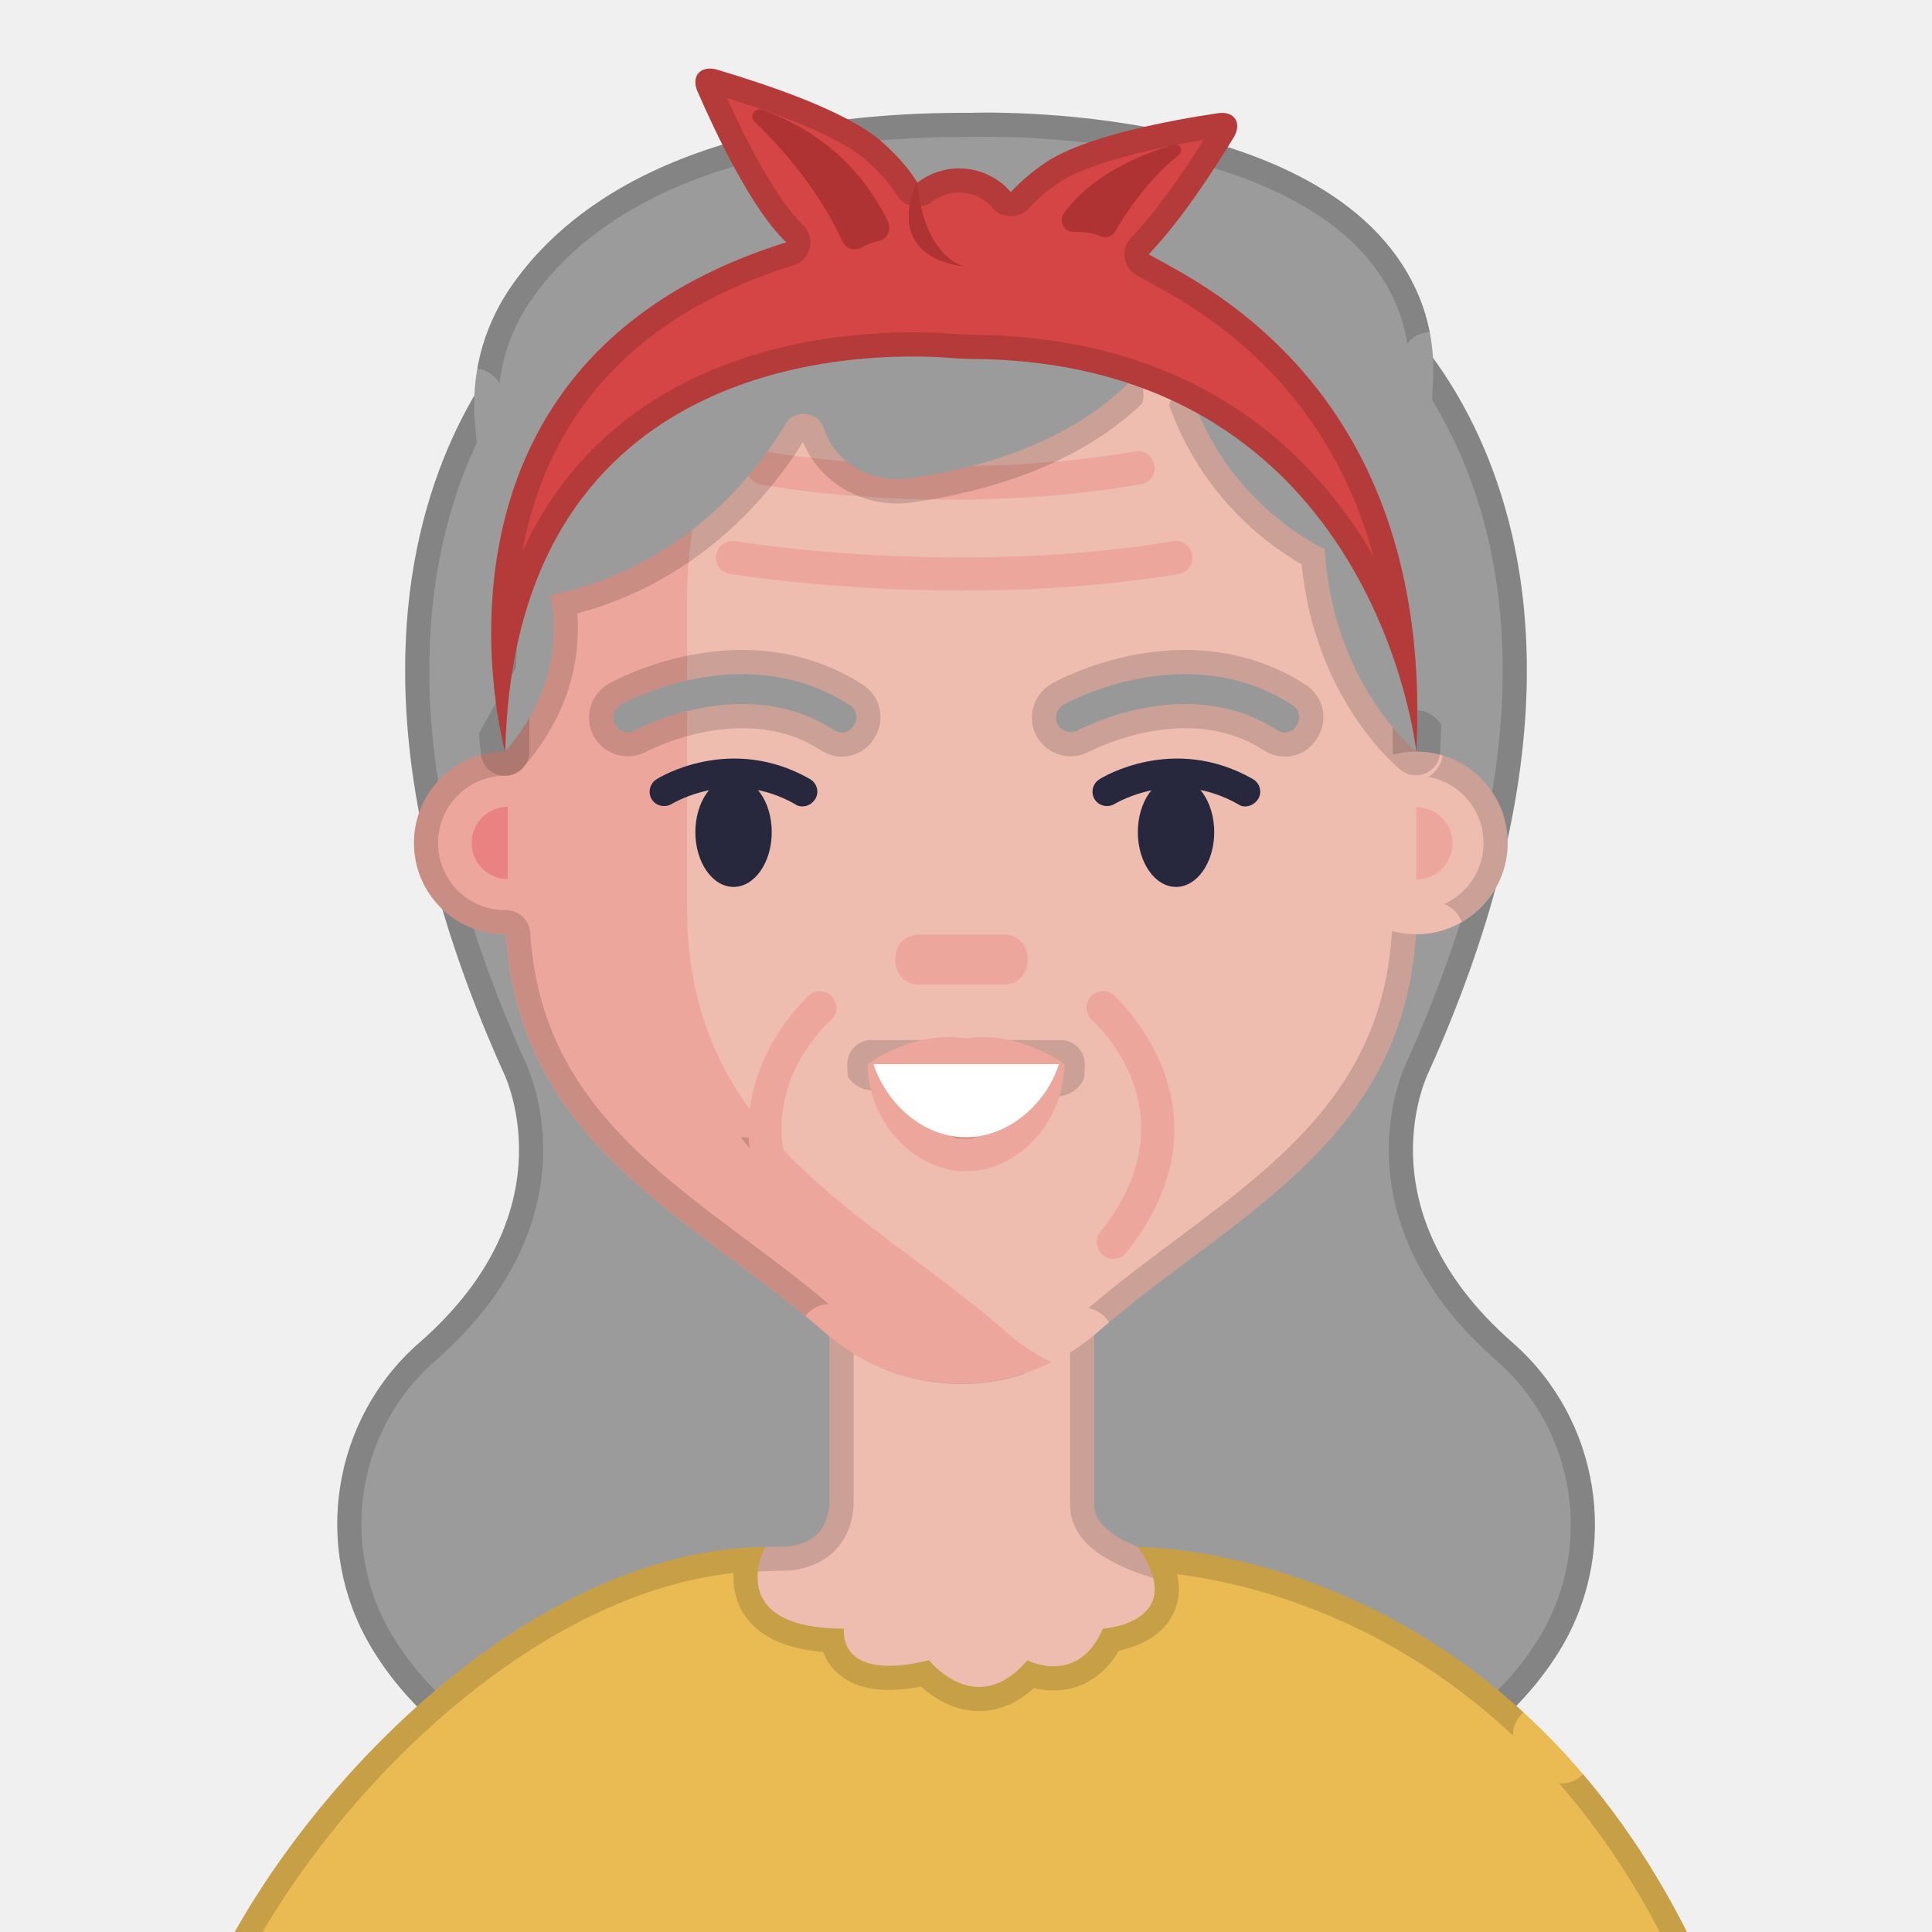
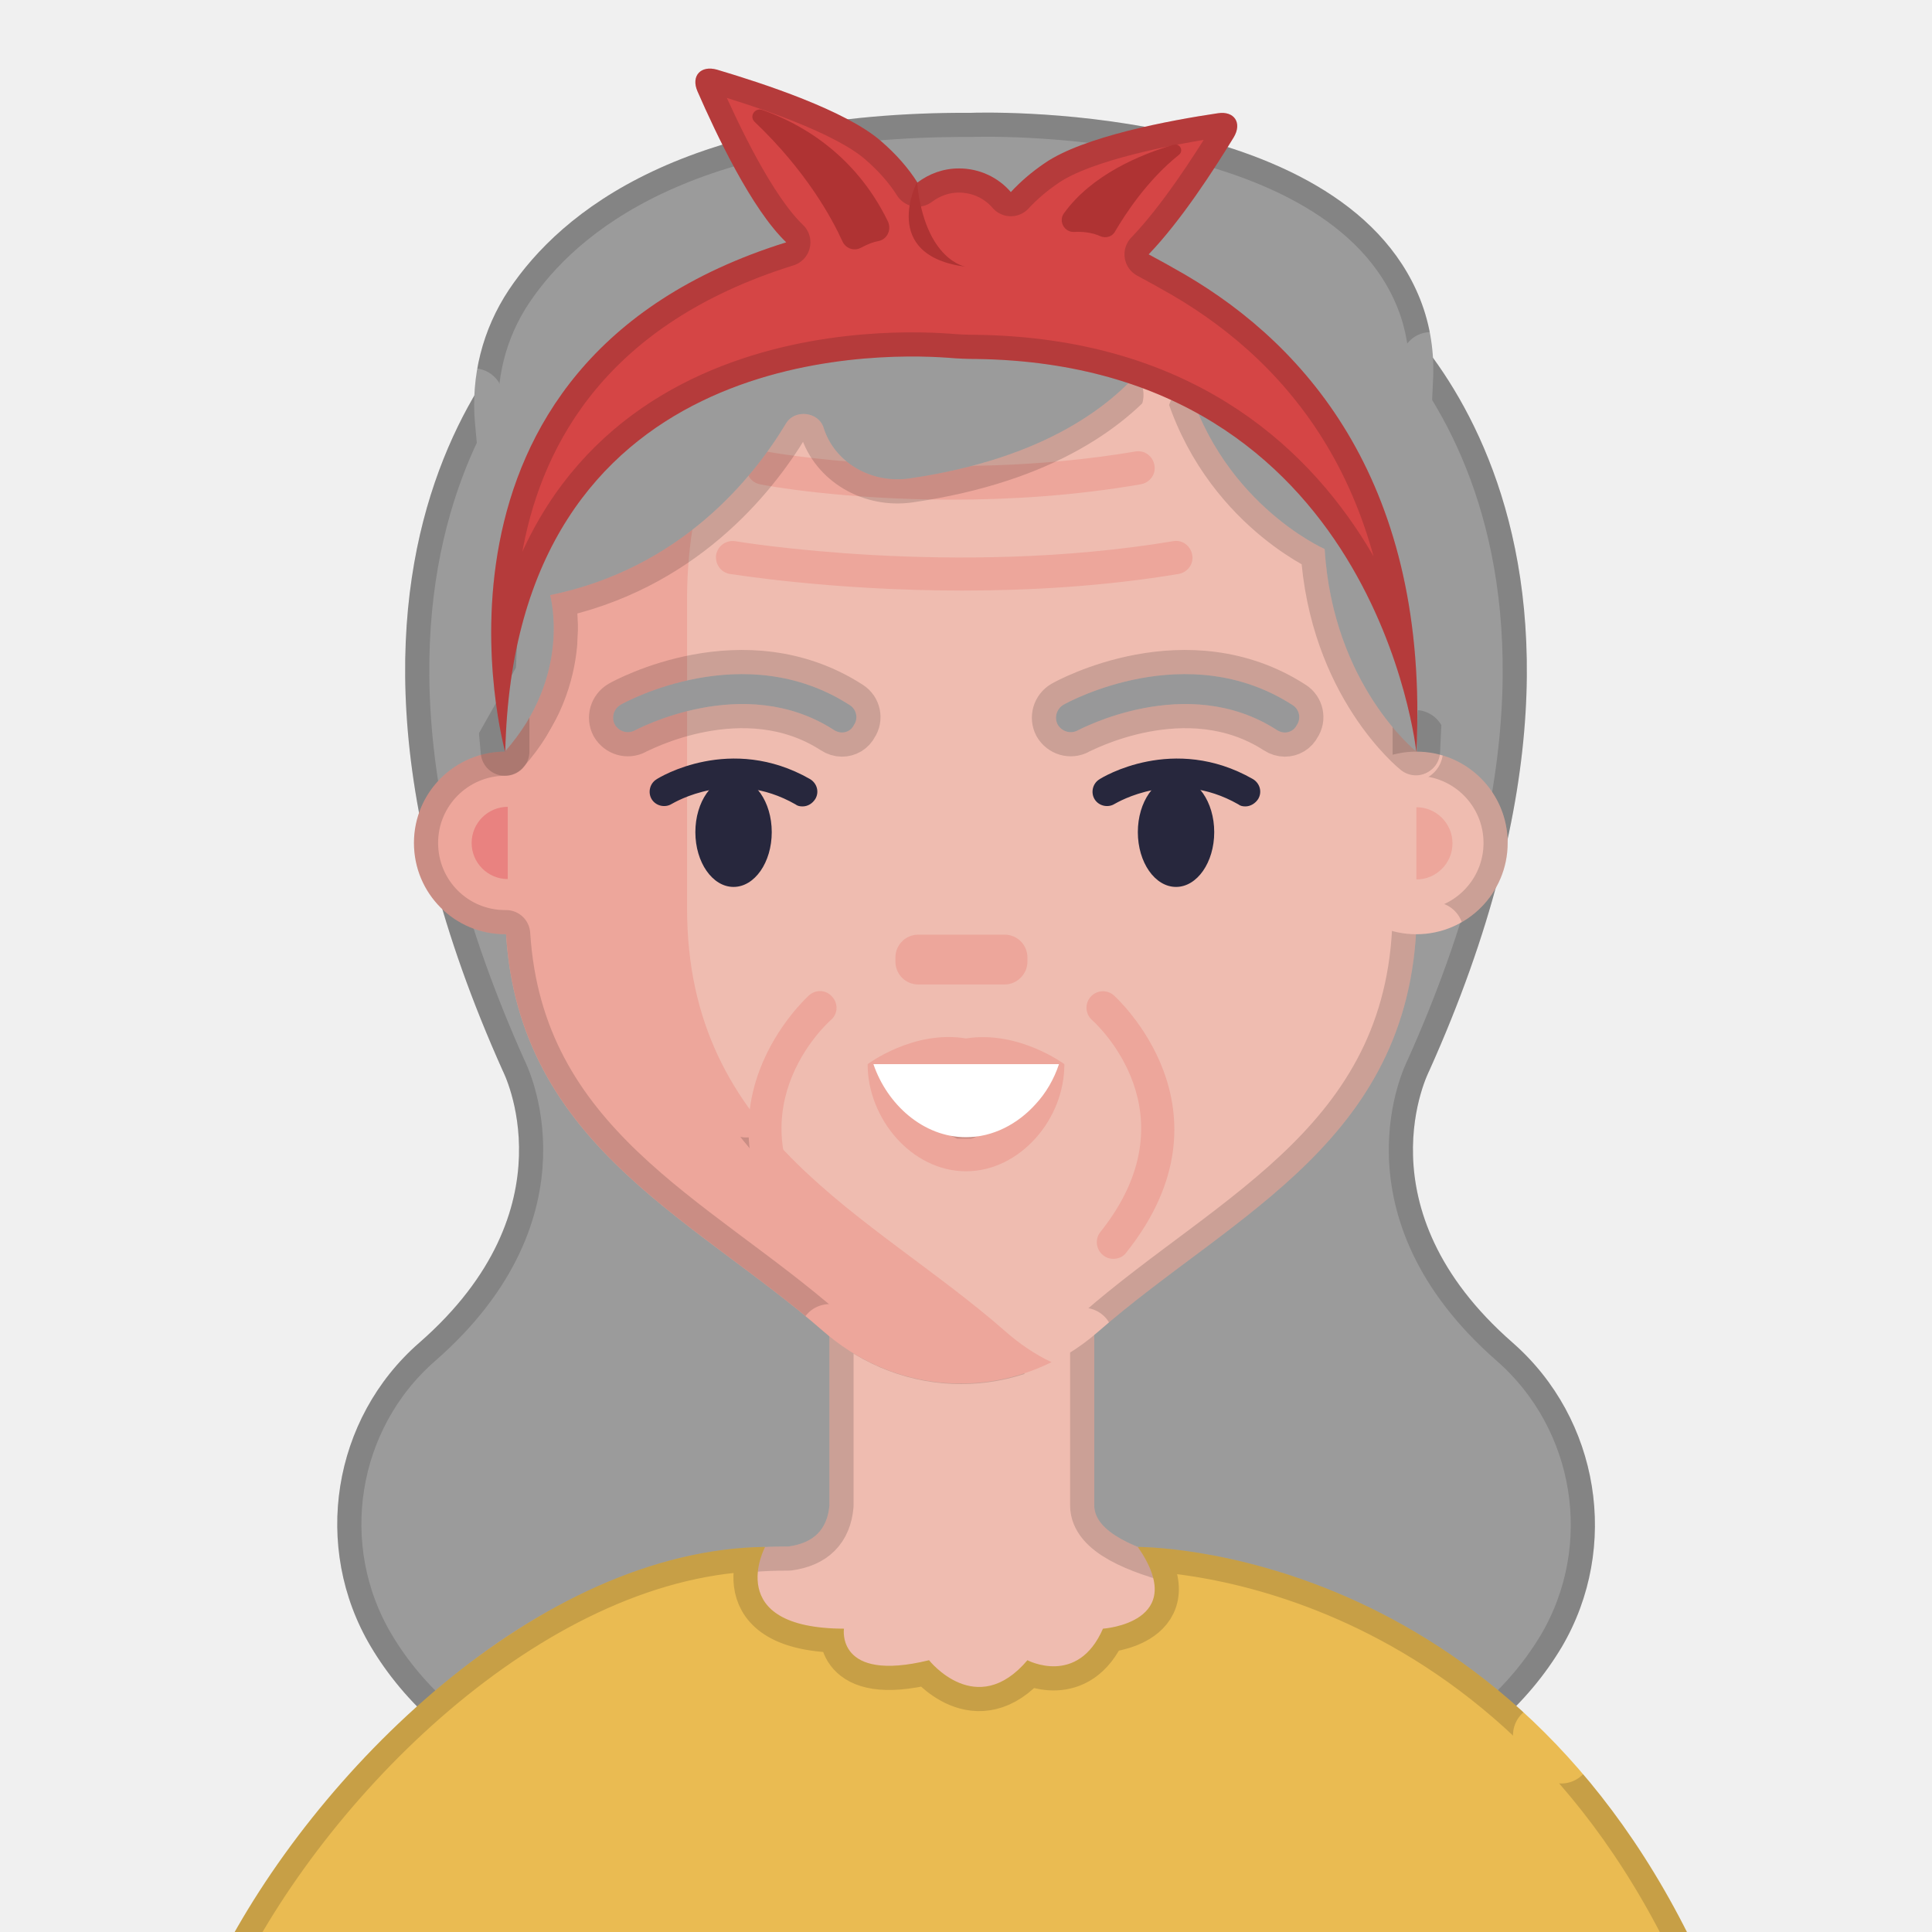
<svg xmlns="http://www.w3.org/2000/svg" id="Layer_1" viewBox="0 0 160 160">
  <style>.abl{fill:none;stroke:#000;stroke-opacity:0.15;stroke-width:4;stroke-linejoin:round}.abc,.abk{fill:none;stroke:#000;stroke-width:5;stroke-linecap:round;stroke-linejoin:round}.abk{stroke:#fff}</style>
  <defs>
    <style>.cls-1{fill:#e98280;}.cls-2{fill:#eabb52;}.cls-3{fill:#d54545;}.cls-4{fill:#989899;}.cls-5{fill:#9b9b9b;}.cls-6{fill:#fff;}.cls-7{fill:#efbcb0;}.cls-8{fill:#eda69b;}.cls-9{fill:#af3333;}.cls-10{fill:#27273d;}</style>
  </defs>
  <g id="Avatars">
    <g id="Artboard">
      <g id="Women">
        <g id="Old-People-Avatar_22">
          <g fill="#9b9b9b">
            <path d="M125.272,111.196c-12.787-11.172-6.909-22.516-6.909-22.516,20.762-46.234-5.019-64.728-5.019-64.728l-32.759-4.331v-.172l-.619.069-.619-.069v.172l-32.691,4.331s-25.781,18.459-5.019,64.728c0,0,5.878,11.344-6.909,22.516-7.219,6.291-8.903,16.947-4.022,25.163,5.431,9.144,18.494,17.944,48.709,18.184h1.237c30.216-.241,43.278-9.041,48.709-18.184,4.812-8.216,3.128-18.838-4.091-25.163Z" id="ab0" />
          </g>
          <mask id="am0" maskUnits="userSpaceOnUse" x="-40" y="-40" width="240" height="240">
            <use href="#ab0" fill="#fff" />
          </mask>
          <use class="abl" href="#ab0" mask="url(#am0)" />
          <g fill="#efbcb0">
            <path d="M134.656,153.649c-4.916,3.884-10.244,7.287-15.916,10.072H41.259c-5.912-2.888-11.447-6.463-16.5-10.553l3.3-4.4c8.559-11.481,22.275-20.694,37.022-20.694h.206c2.097-.275,3.231-1.409,3.403-3.403v-18.631h21.931v18.631c0,4.469,13.991,5.672,17.05,6.737,9.9,3.472,17.119,8.938,23.375,17.359l3.609,4.881Z" id="ab1" />
          </g>
          <mask id="am1" maskUnits="userSpaceOnUse" x="-40" y="-40" width="240" height="240">
            <use href="#ab1" fill="#fff" />
          </mask>
          <use class="abl" href="#ab1" mask="url(#am1)" />
          <g fill="#efbcb0">
            <path d="M117.331,49.561v25.678c0,19.147-15.228,25.266-26.366,35.028-6.6,5.809-16.156,5.809-22.756,0-11.103-9.728-26.366-15.881-26.366-35.028v-25.678c0-19.319,14.747-34.959,32.966-34.959h9.556c18.219,0,32.966,15.641,32.966,34.959Z" id="ab2" />
          </g>
          <mask id="am2" maskUnits="userSpaceOnUse" x="-40" y="-40" width="240" height="240">
            <use href="#ab2" fill="#fff" />
            <polyline class="abc" points="89.7,110.8 87.0,112.5" />
          </mask>
          <use class="abl" href="#ab2" mask="url(#am2)" />
          <g fill="#eda69b">
            <path d="M56.9,75.239v-25.678c0-18.322,13.303-33.378,30.216-34.856-.894-.103-1.822-.138-2.75-.138h-9.556c-18.219,0-32.966,15.675-32.966,34.959v12.719c-4.159,0-7.562,3.369-7.562,7.562s3.369,7.562,7.562,7.562h.069c1.1,17.463,15.572,23.513,26.262,32.863,5.397,4.744,12.788,5.603,18.906,2.578-1.375-.653-2.647-1.513-3.85-2.578-11.103-9.728-26.331-15.847-26.331-34.994Z" id="ab3" />
          </g>
          <mask id="am3" maskUnits="userSpaceOnUse" x="-40" y="-40" width="240" height="240">
            <use href="#ab3" fill="#fff" />
-             <polyline class="abc" points="80.0,114.5 73.7,113.5 68.7,110.5" />
+             <polyline class="abc" points="80.0,114.5 74.7,113.5" />
+             <polyline class="abc" points="74.3,113.5 70.7,111.8" />
+             <polyline class="abc" points="70.3,111.8 68.7,110.5" />
            <polyline class="abc" points="57.2,44.0 56.8,56.0" />
            <polyline class="abc" points="56.8,59.0 56.8,63.0" />
            <polyline class="abc" points="56.8,66.0 57.2,81.0 58.8,86.3 61.8,91.7" />
-             <polyline class="abc" points="65.0,95.2 72.3,101.8 86.5,112.3" />
-             <polyline class="abc" points="86.7,112.5 84.0,113.8 80.0,114.5" />
+             <polyline class="abc" points="65.0,95.2 69.0,99.2 86.8,112.7 80.0,114.5" />
          </mask>
          <use class="abl" href="#ab3" mask="url(#am3)" />
          <g fill="#efbcb0">
            <circle cx="117.297" cy="69.808" r="7.562" id="ab4" />
          </g>
          <mask id="am4" maskUnits="userSpaceOnUse" x="-40" y="-40" width="240" height="240">
            <use href="#ab4" fill="#fff" />
            <polyline class="abc" points="118.7,77.2 115.7,77.2 112.7,75.8 110.8,74.0 109.5,70.7 110.8,65.3 113.0,63.2 117.0,62.2" />
          </mask>
          <use class="abl" href="#ab4" mask="url(#am4)" />
          <g fill="#989899">
            <path d="M69.722,60.664c-.206,0-.447-.069-.653-.206-7.494-4.847-16.397,0-16.5.034-.584.309-1.306.103-1.65-.481-.309-.584-.103-1.306.481-1.65.412-.241,10.244-5.603,18.975.034.55.344.722,1.1.344,1.65-.206.412-.584.619-.997.619Z" id="ab5" />
          </g>
          <mask id="ao5" maskUnits="userSpaceOnUse" x="-40" y="-40" width="240" height="240">
            <polyline class="abk" points="70.0,60.5 63.7,58.2" />
            <polyline class="abk" points="63.3,58.2 57.0,58.8" />
            <polyline class="abk" points="56.7,58.8 52.3,60.5 51.2,60.3 50.8,59.0" />
            <polyline class="abk" points="50.8,58.7 56.7,56.2" />
            <polyline class="abk" points="57.0,56.2 61.3,55.5 66.0,56.5" />
            <polyline class="abk" points="66.3,56.5 70.8,59.0 70.0,60.5" />
            <use href="#ab5" fill="#000" />
          </mask>
          <use class="abl" href="#ab5" mask="url(#ao5)" />
          <g fill="#989899">
            <path d="M106.4,60.664c-.206,0-.447-.069-.653-.206-7.494-4.847-16.397,0-16.5.034-.584.309-1.306.103-1.65-.481-.309-.584-.103-1.306.481-1.65.412-.241,10.244-5.603,18.975.034.55.344.722,1.1.344,1.65-.206.412-.584.619-.997.619Z" id="ab6" />
          </g>
          <mask id="ao6" maskUnits="userSpaceOnUse" x="-40" y="-40" width="240" height="240">
            <polyline class="abk" points="106.7,60.5 100.0,58.2 95.7,58.2 88.3,60.5 87.5,60.0 87.5,58.7 91.7,56.5 98.0,55.5 102.7,56.2 106.3,57.8 107.5,59.0 106.7,60.5" />
            <use href="#ab6" fill="#000" />
          </mask>
          <use class="abl" href="#ab6" mask="url(#ao6)" />
          <path id="Path-5" class="cls-8" d="M83.197,81.53h-7.15c-1.066,0-1.891-.859-1.891-1.891v-.344c0-1.066.859-1.891,1.891-1.891h7.15c1.066,0,1.891.859,1.891,1.891v.344c0,1.031-.859,1.891-1.891,1.891Z" />
          <path id="Path-6" class="cls-1" d="M42.05,66.818c-1.65,0-2.991,1.341-2.991,2.991s1.341,2.991,2.991,2.991v-5.981Z" />
          <path id="Path-7" class="cls-8" d="M117.297,72.833c1.65,0,2.991-1.341,2.991-2.991s-1.341-2.991-2.991-2.991v5.981Z" />
          <path class="cls-8" d="M79.691,48.908c-10.931,0-19.113-1.375-19.25-1.375-.756-.138-1.238-.825-1.134-1.581.138-.756.825-1.238,1.581-1.134.172.034,18.15,3.025,36.266,0,.756-.138,1.444.378,1.581,1.134.138.756-.378,1.444-1.134,1.581-6.188,1.031-12.375,1.375-17.909,1.375Z" />
          <path class="cls-8" d="M78.866,41.38c-9.075,0-15.503-1.169-15.916-1.272-.756-.138-1.238-.859-1.1-1.616.138-.756.859-1.238,1.616-1.1.138.034,14.644,2.681,30.559,0,.756-.138,1.444.378,1.581,1.134.137.756-.378,1.444-1.134,1.581-5.569.963-10.931,1.272-15.606,1.272Z" />
          <path class="cls-8" d="M67.041,104.252c-.412,0-.791-.172-1.066-.516-9.488-11.894.928-21.209,1.031-21.312.584-.516,1.444-.447,1.925.138.516.584.447,1.444-.138,1.925h0c-.344.309-8.525,7.734-.688,17.531.481.584.378,1.444-.206,1.925-.275.206-.55.309-.859.309Z" />
          <path class="cls-8" d="M92.203,104.252c-.309,0-.619-.103-.859-.309-.584-.481-.688-1.341-.206-1.925,7.803-9.797-.344-17.222-.688-17.531-.584-.516-.619-1.375-.138-1.925.516-.584,1.375-.619,1.925-.138.103.103,10.519,9.419,1.031,21.312-.241.344-.653.516-1.066.516Z" />
          <ellipse id="Oval-2" class="cls-10" cx="60.75" cy="68.914" rx="3.163" ry="4.537" />
          <ellipse id="Oval-3" class="cls-10" cx="97.394" cy="68.914" rx="3.163" ry="4.537" />
          <path class="cls-10" d="M66.456,66.783c-.206,0-.412-.034-.584-.172-5.294-3.025-10.037-.138-10.244-.034-.55.344-1.306.172-1.65-.378-.344-.55-.172-1.306.378-1.65.241-.172,6.153-3.781,12.719-.034.584.344.791,1.066.447,1.65-.241.378-.619.619-1.066.619Z" />
          <path class="cls-10" d="M103.134,66.783c-.206,0-.412-.034-.584-.172-5.294-3.025-10.037-.138-10.244-.034-.55.344-1.306.172-1.65-.378-.344-.55-.172-1.306.378-1.65.241-.172,6.153-3.781,12.719-.034.584.344.791,1.066.447,1.65-.241.378-.653.619-1.066.619Z" />
-           <g fill="#fff">
-             <path d="M72.163,88.13c0,4.125,3.644,8.147,8.147,8.147h0c4.503,0,7.528-4.022,7.528-8.147h-15.675Z" id="ab18" />
-           </g>
-           <mask id="ao18" maskUnits="userSpaceOnUse" x="-40" y="-40" width="240" height="240">
-             <polyline class="abk" points="72.3,87.8 87.5,88.3" />
-             <use href="#ab18" fill="#000" />
-           </mask>
-           <use class="abl" href="#ab18" mask="url(#ao18)" />
+           <path id="Path-8" class="cls-6" d="M72.163,88.13c0,4.125,3.644,8.147,8.147,8.147h0c4.503,0,7.528-4.022,7.528-8.147h-15.675Z" />
          <g fill="#eda69b">
            <path d="M88.147,88.13c0,2.269-.894,4.469-2.372,6.119s-3.506,2.75-5.775,2.75c-4.503,0-8.147-4.366-8.147-8.869h.481c1.134,3.334,4.125,6.05,7.666,6.05,2.234,0,4.297-1.1,5.775-2.75.859-.928,1.512-2.062,1.925-3.3h.447Z" id="ab19" />
          </g>
          <mask id="am19" maskUnits="userSpaceOnUse" x="-40" y="-40" width="240" height="240">
            <use href="#ab19" fill="#fff" />
            <polyline class="abc" points="81.0,96.8 78.7,96.8 75.3,95.2 72.2,91.0 72.0,87.8" />
-             <polyline class="abc" points="87.7,87.8 87.8,90.0 86.5,93.0 84.0,95.5 81.0,96.8" />
+             <polyline class="abc" points="87.7,87.8 87.8,90.0 86.5,93.0 83.5,95.7" />
+             <polyline class="abc" points="83.3,95.8 81.0,96.8" />
          </mask>
          <use class="abl" href="#ab19" mask="url(#am19)" />
          <g fill="#eda69b">
            <path d="M80,85.999c-4.366-.722-8.147,2.131-8.147,2.131h16.294s-3.781-2.819-8.147-2.131Z" id="ab20" />
          </g>
          <mask id="am20" maskUnits="userSpaceOnUse" x="-40" y="-40" width="240" height="240">
            <use href="#ab20" fill="#fff" />
-             <polyline class="abc" points="72.2,87.7 76.3,85.8 83.0,85.8 87.3,87.8" />
+             <polyline class="abc" points="72.2,87.7 76.3,85.8 83.3,86.2" />
+             <polyline class="abc" points="83.7,86.2 87.3,87.8" />
          </mask>
          <use class="abl" href="#ab20" mask="url(#am20)" />
          <g fill="#9b9b9b">
            <path d="M95.022,29.968c-2.716,3.472-8.353,8.009-19.731,9.659-3.163.447-6.188-1.341-7.081-4.194h0c-.412-1.341-2.406-1.581-3.128-.344-2.75,4.572-8.766,11.997-19.525,14.197,0,0,1.891,6.6-3.747,12.959l-2.475-27.225c-.344-3.85.619-7.734,2.819-11.034,4.331-6.463,14.541-14.747,38.328-14.644,0,0,30.525-1.134,37.125,15.434.859,2.166,1.203,4.503,1.066,6.806l-1.409,30.628s-6.875-5.466-7.562-16.741c0,0-9.075-3.988-11.687-14.953-.241-1.272-2.097-1.65-2.991-.55Z" id="ab21" />
          </g>
          <mask id="am21" maskUnits="userSpaceOnUse" x="-40" y="-40" width="240" height="240">
            <use href="#ab21" fill="#fff" />
            <polyline class="abc" points="40.5,48.3 39.2,33.0" />
            <polyline class="abc" points="118.5,30.0 117.3,56.8" />
            <polyline class="abc" points="117.2,61.3 117.0,61.8 115.8,61.0 111.8,55.0 109.5,45.3 106.0,43.2 102.2,39.3 99.2,34.3" />
-             <polyline class="abc" points="92.2,32.7 85.3,36.8 80.5,38.3" />
-             <polyline class="abc" points="80.3,38.5 78.0,38.8" />
-             <polyline class="abc" points="77.7,38.8 73.0,39.5 70.0,38.2" />
-             <polyline class="abc" points="69.8,38.0 67.0,34.2 65.7,34.2 63.5,37.0" />
-             <polyline class="abc" points="63.3,37.2 61.8,39.3" />
+             <polyline class="abc" points="92.2,32.7 85.3,36.8 77.5,39.0" />
+             <polyline class="abc" points="77.3,39.2 73.0,39.5 70.2,38.3" />
+             <polyline class="abc" points="70.0,38.2 67.0,34.2 65.7,34.2 61.8,39.3" />
            <polyline class="abc" points="61.7,39.5 57.2,43.7" />
            <polyline class="abc" points="57.0,43.8 51.7,47.2 45.5,49.3 45.2,56.0 41.7,62.2" />
          </mask>
          <use class="abl" href="#ab21" mask="url(#am21)" />
          <mask id="ao21" maskUnits="userSpaceOnUse" x="-40" y="-40" width="240" height="240">
            <polyline class="abk" points="117.2,61.3 117.0,61.8 115.8,61.0 111.8,55.0 109.5,45.3 106.0,43.2 102.2,39.3 99.2,34.3" />
-             <polyline class="abk" points="92.2,32.7 85.3,36.8 80.5,38.3" />
-             <polyline class="abk" points="80.3,38.5 78.0,38.8" />
-             <polyline class="abk" points="77.7,38.8 73.0,39.5 70.0,38.2" />
-             <polyline class="abk" points="69.8,38.0 67.0,34.2 65.7,34.2 63.5,37.0" />
-             <polyline class="abk" points="63.3,37.2 61.8,39.3" />
+             <polyline class="abk" points="92.2,32.7 85.3,36.8 77.5,39.0" />
+             <polyline class="abk" points="77.3,39.2 73.0,39.5 70.2,38.3" />
+             <polyline class="abk" points="70.0,38.2 67.0,34.2 65.7,34.2 61.8,39.3" />
            <polyline class="abk" points="61.7,39.5 57.2,43.7" />
            <polyline class="abk" points="57.0,43.8 51.7,47.2 45.5,49.3 45.2,56.0 41.7,62.2" />
            <use href="#ab21" fill="#000" />
          </mask>
          <use class="abl" href="#ab21" mask="url(#ao21)" />
          <g fill="#d54545">
            <path d="M98.15,22.749c-1.066-.619-2.062-1.169-3.025-1.684,2.681-2.784,5.431-7.047,7.047-9.694.722-1.203.034-2.2-1.306-1.994-3.953.584-11.138,1.925-14.334,4.125-1.066.722-2.028,1.547-2.819,2.406-1.031-1.203-2.578-1.959-4.297-1.959-1.306,0-2.475.447-3.438,1.169-.756-1.203-1.787-2.372-3.025-3.438-2.922-2.544-9.763-4.778-13.578-5.912-1.341-.378-2.166.516-1.616,1.788,1.547,3.541,4.503,9.797,7.356,12.512-32.312,10.072-23.272,42.213-23.272,42.213.722-33.516,30.456-33.103,36.644-32.656.791.069,1.581.103,2.372.103,33.103.481,36.438,32.553,36.438,32.553,1.1-22.138-9.041-33.619-19.147-39.531Z" id="ab22" />
          </g>
          <mask id="am22" maskUnits="userSpaceOnUse" x="-40" y="-40" width="240" height="240">
            <use href="#ab22" fill="#fff" />
          </mask>
          <use class="abl" href="#ab22" mask="url(#am22)" />
          <path id="Path-13" class="cls-9" d="M63.122,9.102c2.853.997,7.597,3.438,10.416,9.247.309.688-.069,1.478-.791,1.616-.412.069-.859.241-1.444.55-.584.309-1.272.069-1.547-.55-.859-1.891-2.991-5.809-7.253-9.866-.481-.447,0-1.203.619-.997Z" />
          <path id="Path-14" class="cls-9" d="M97.188,11.989c-2.716.791-6.772,2.475-9.075,5.672-.481.653.034,1.581.825,1.547.688-.034,1.478.034,2.166.344.447.206.997.069,1.238-.378.825-1.409,2.647-4.228,5.259-6.325.481-.344.103-1.031-.412-.859Z" />
          <path id="Path-15" class="cls-9" d="M75.944,15.083s-3.163,6.084,4.056,7.013c0,0-3.403-.481-4.056-7.013Z" />
          <g fill="#eabb52">
            <path d="M141,162.693c-15.331,12.891-39.412,10-61,10-21.381,0-46.737,2.684-62-10,8-16,26.628-34.344,45.362-34.584,0,0-3.609,6.737,6.531,6.772,0,0-.688,4.503,7.047,2.612,0,0,3.919,4.984,8.147,0,0,0,4.159,2.2,6.256-2.612,0,0,7.253-.481,2.887-6.772,0,.034,30.769-.416,46.769,34.584Z" id="ab26" />
          </g>
          <mask id="am26" maskUnits="userSpaceOnUse" x="-40" y="-40" width="240" height="240">
            <use href="#ab26" fill="#fff" />
            <polyline class="abc" points="127.8,143.7 129.3,145.2" />
          </mask>
          <use class="abl" href="#ab26" mask="url(#am26)" />
        </g>
      </g>
    </g>
  </g>
</svg>
